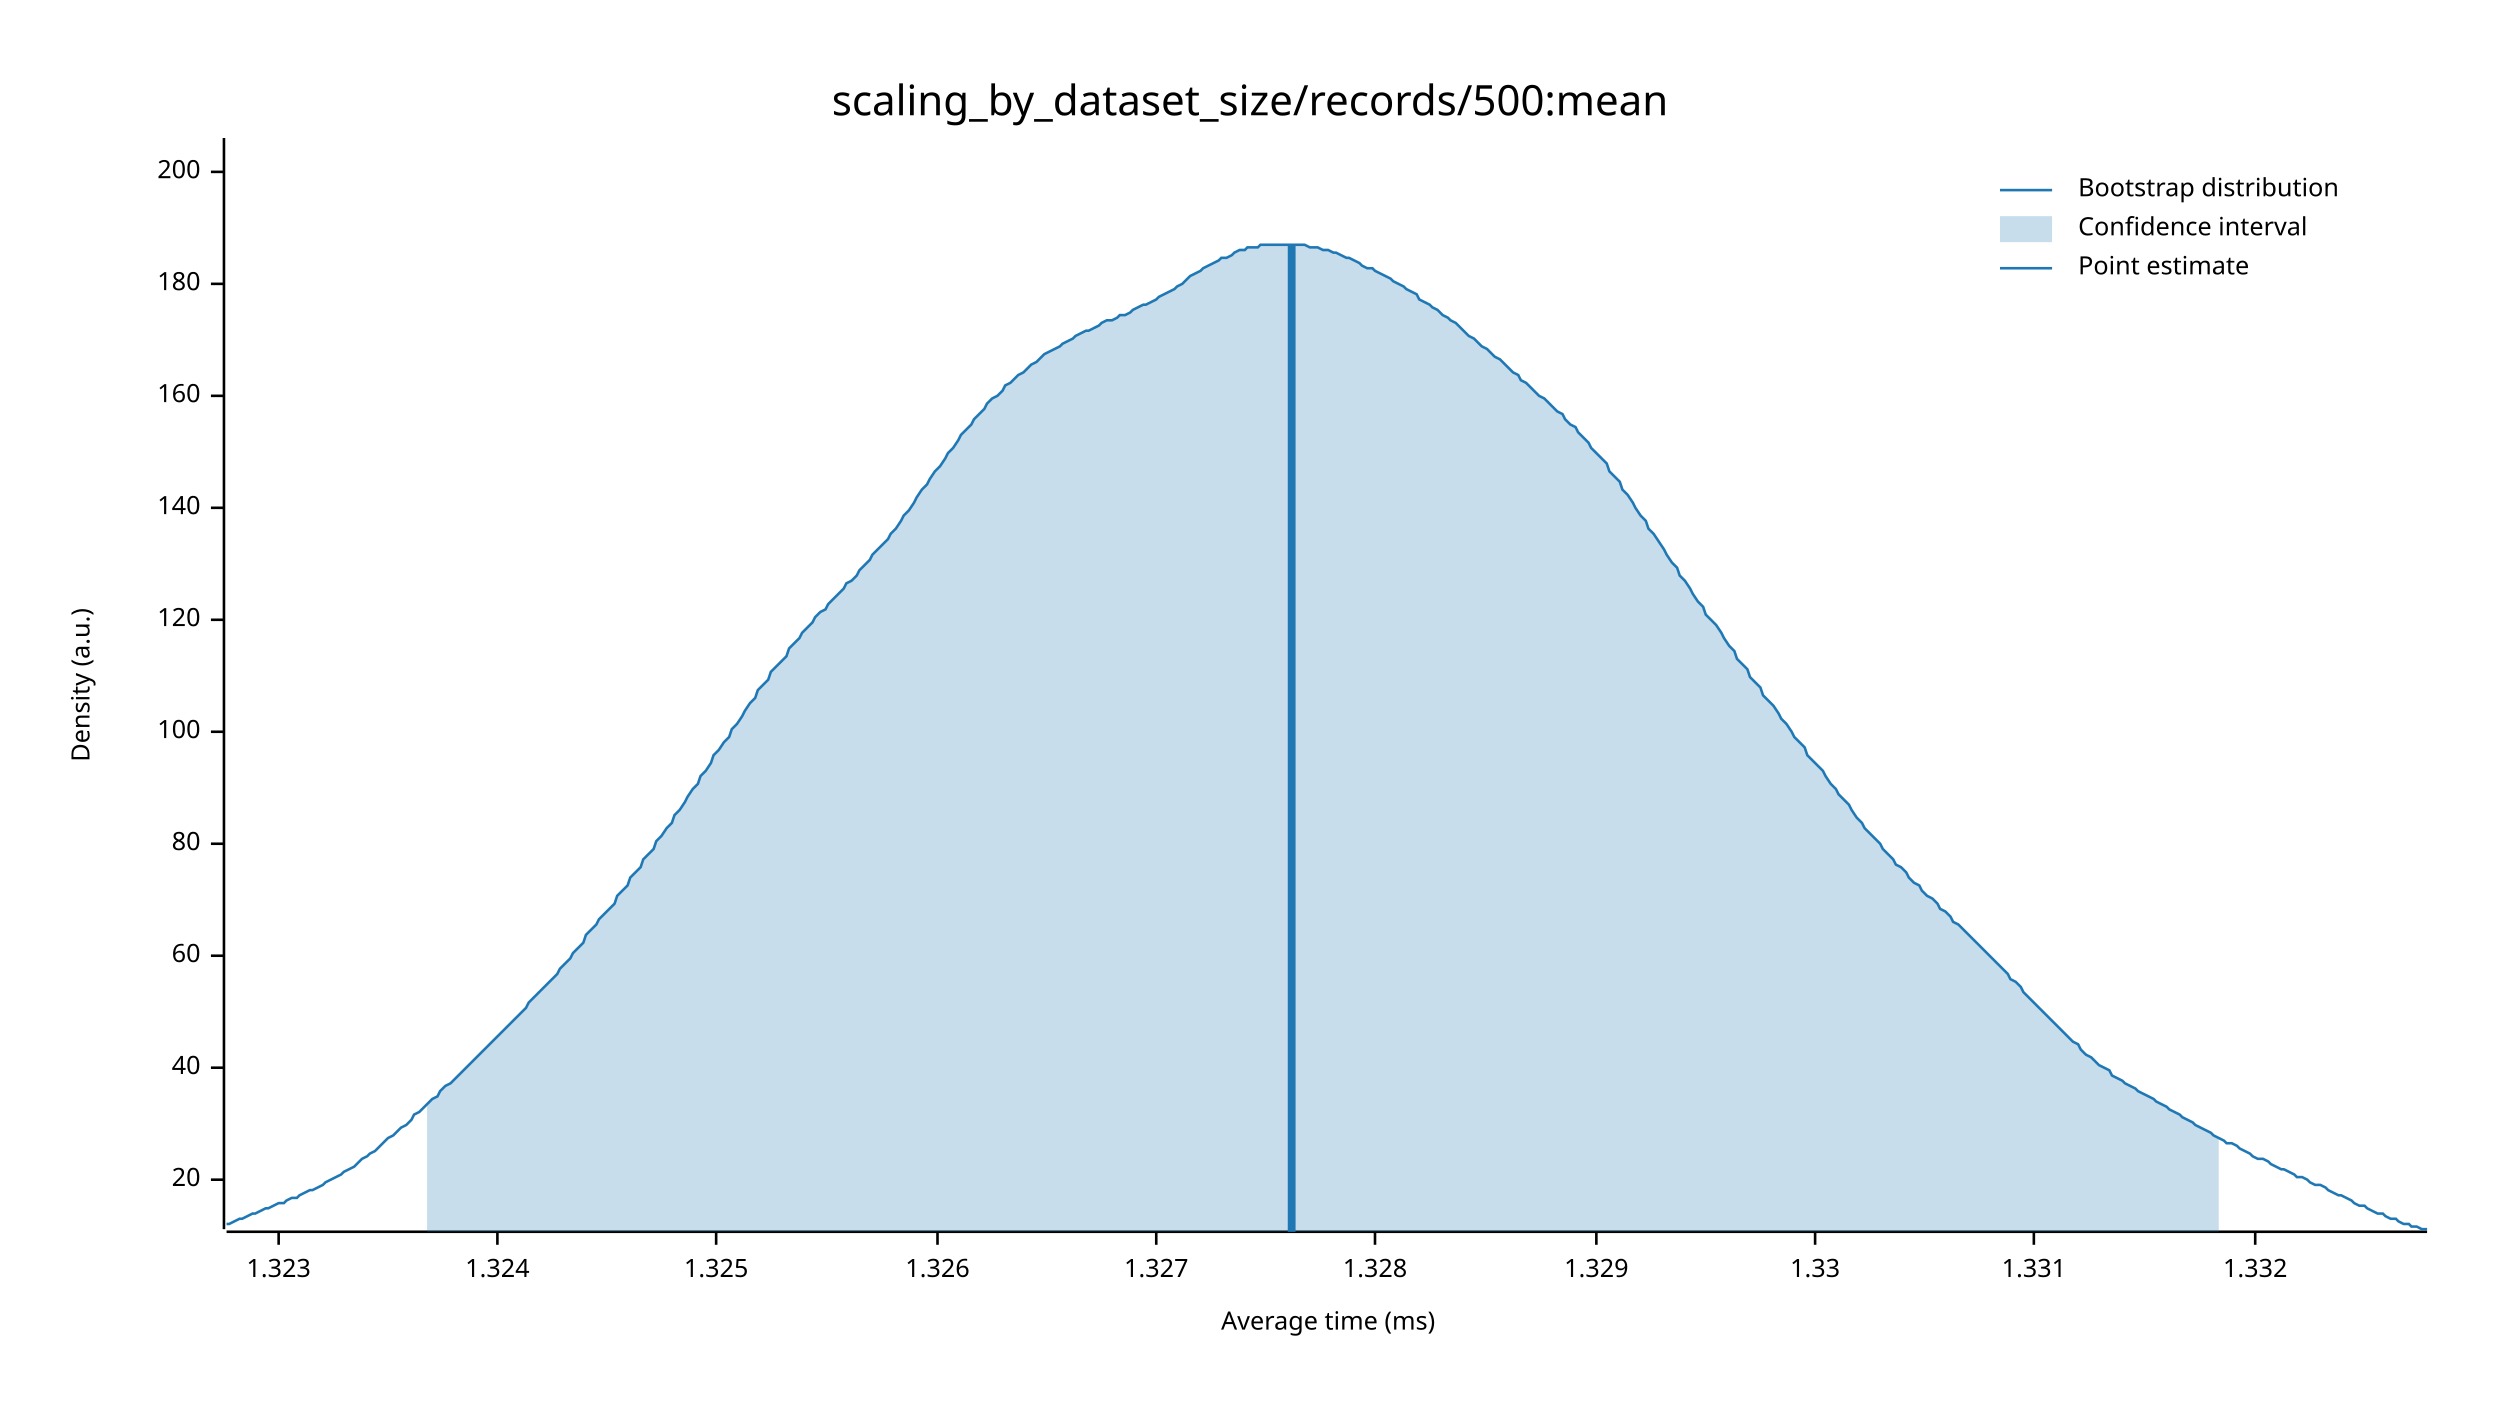
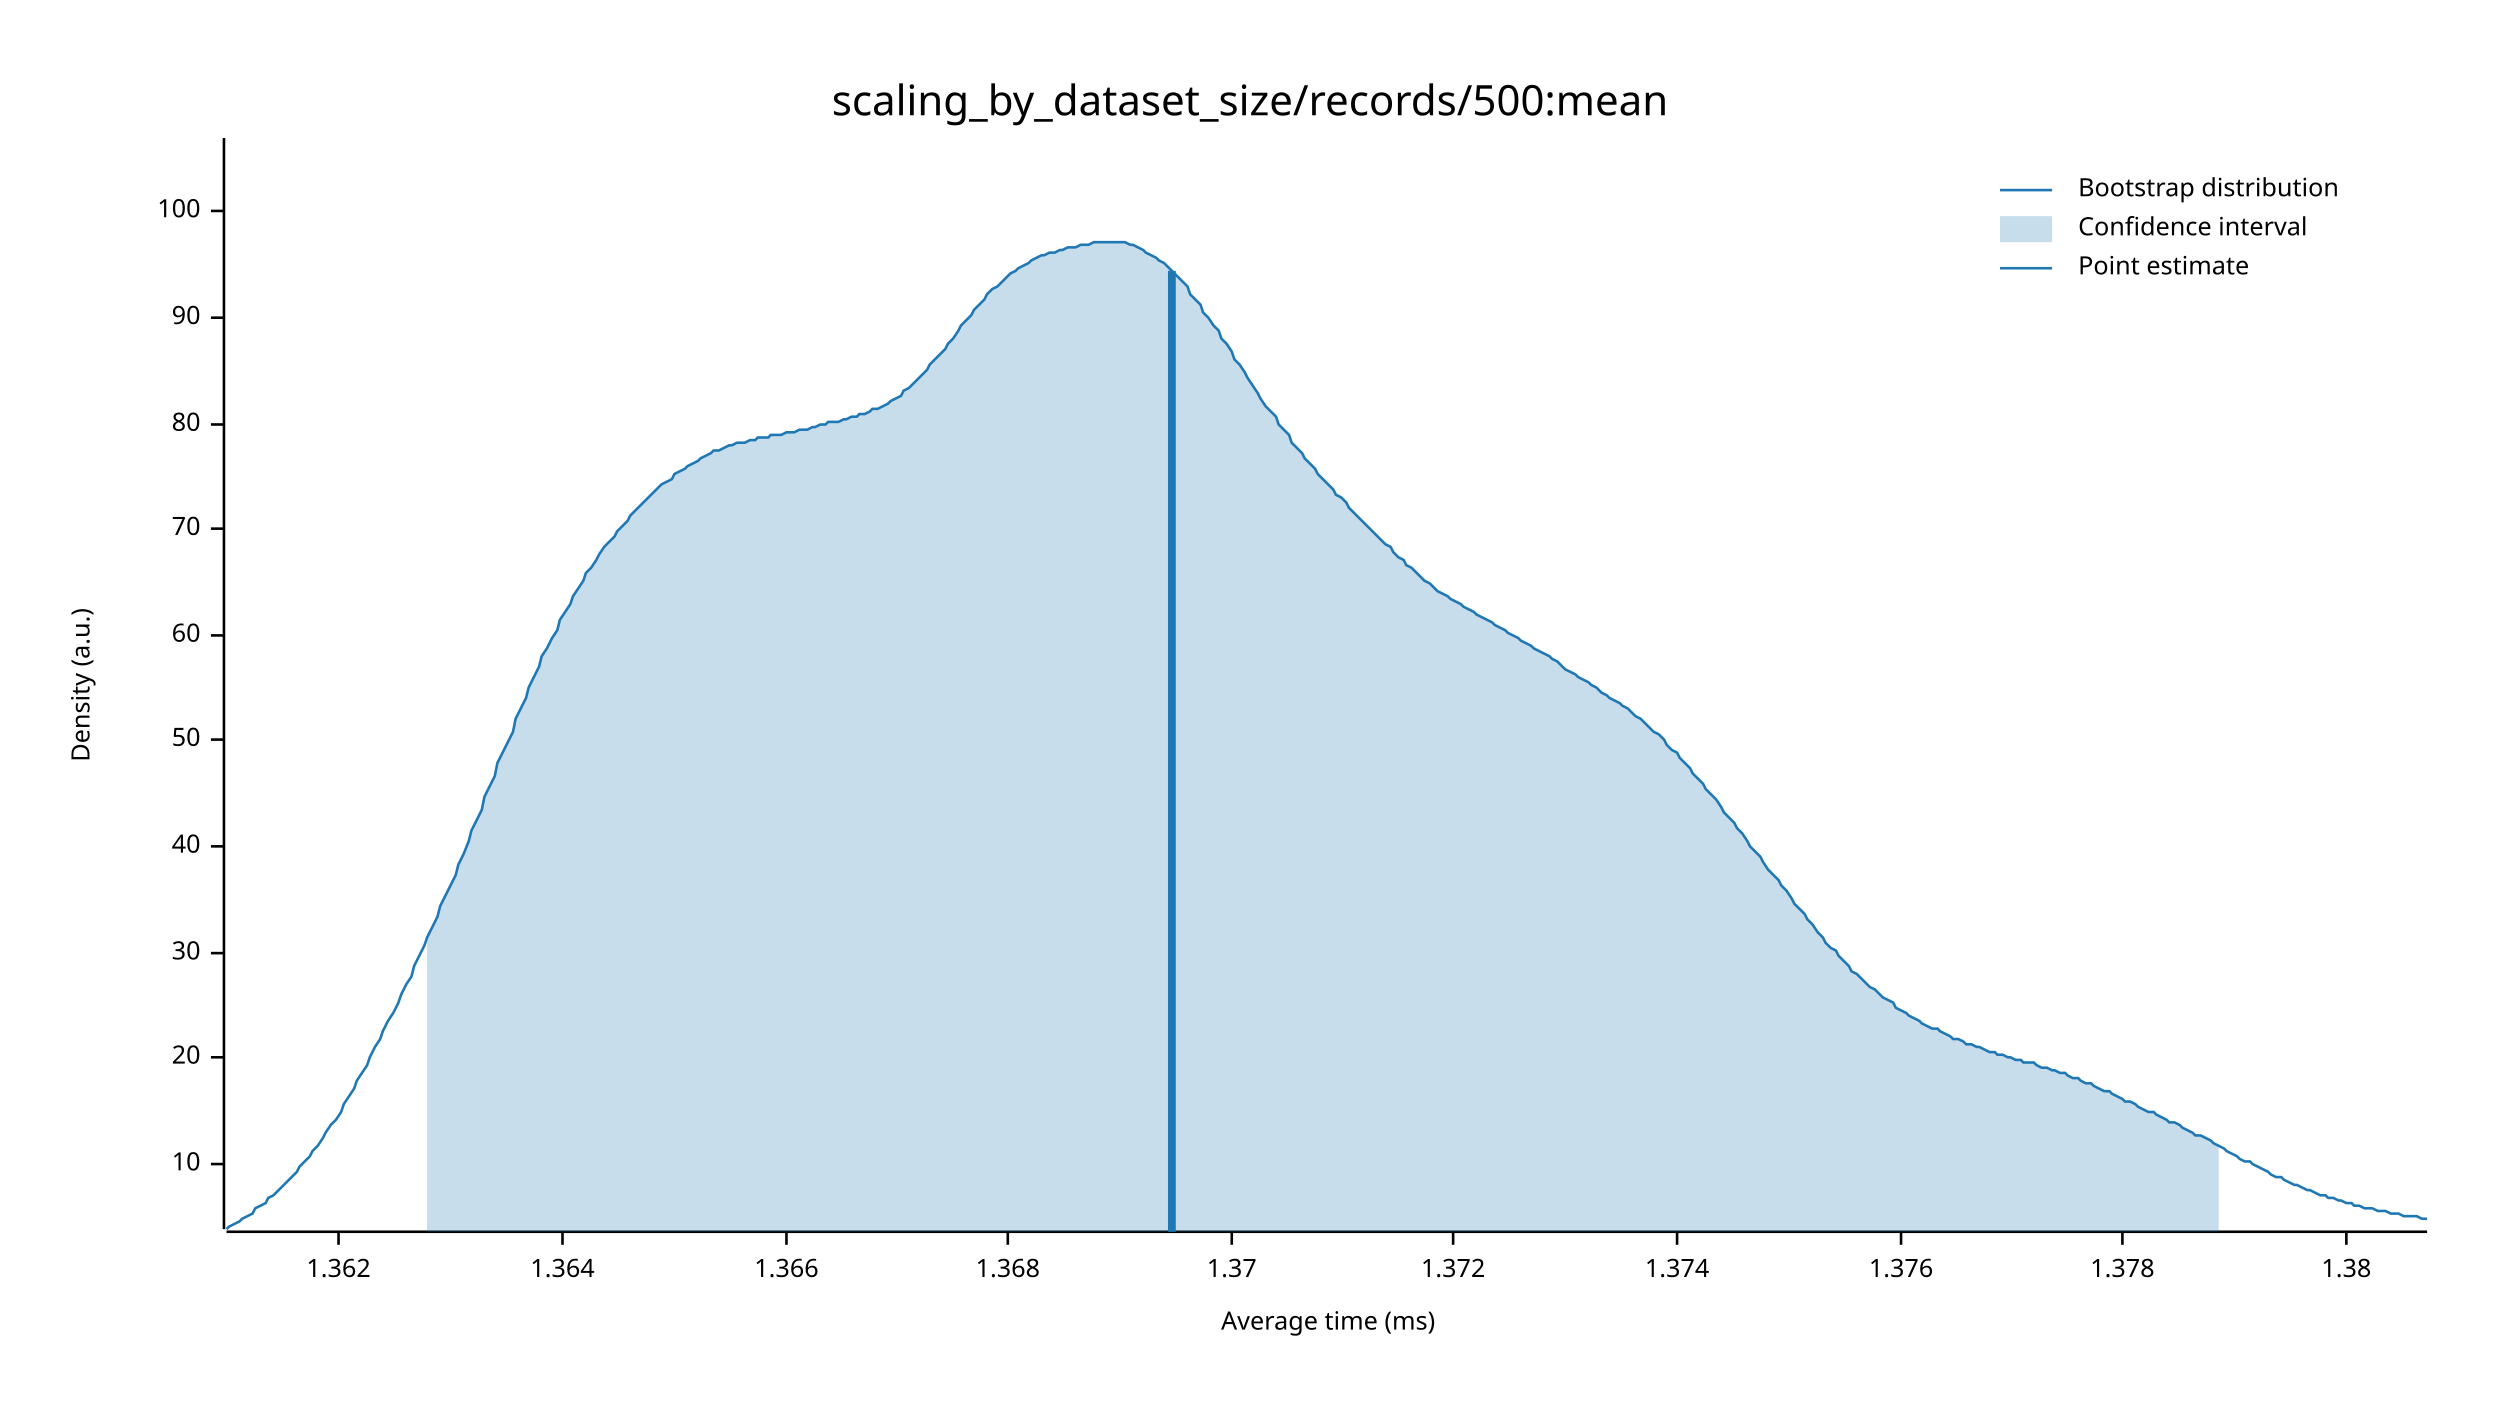
<svg xmlns="http://www.w3.org/2000/svg" width="960" height="540" viewBox="0 0 960 540">
  <text x="480" y="32" dy="0.76em" text-anchor="middle" font-family="sans-serif" font-size="16.129" opacity="1" fill="#000000">
scaling_by_dataset_size/records/500:mean
</text>
  <text x="27" y="263" dy="0.76em" text-anchor="middle" font-family="sans-serif" font-size="9.677" opacity="1" fill="#000000" transform="rotate(270, 27, 263)">
Density (a.u.)
</text>
  <text x="510" y="513" dy="-0.5ex" text-anchor="middle" font-family="sans-serif" font-size="9.677" opacity="1" fill="#000000">
Average time (ms)
</text>
  <polyline fill="none" opacity="1" stroke="#000000" stroke-width="1" points="86,53 86,472 " />
-   <text x="77" y="453" dy="0.5ex" text-anchor="end" font-family="sans-serif" font-size="9.677" opacity="1" fill="#000000">
+   <text x="77" y="447" dy="0.5ex" text-anchor="end" font-family="sans-serif" font-size="9.677" opacity="1" fill="#000000">
+ 10
+ </text>
+   <polyline fill="none" opacity="1" stroke="#000000" stroke-width="1" points="81,447 86,447 " />
+   <text x="77" y="406" dy="0.5ex" text-anchor="end" font-family="sans-serif" font-size="9.677" opacity="1" fill="#000000">
20
</text>
-   <polyline fill="none" opacity="1" stroke="#000000" stroke-width="1" points="81,453 86,453 " />
-   <text x="77" y="410" dy="0.5ex" text-anchor="end" font-family="sans-serif" font-size="9.677" opacity="1" fill="#000000">
+   <polyline fill="none" opacity="1" stroke="#000000" stroke-width="1" points="81,406 86,406 " />
+   <text x="77" y="366" dy="0.5ex" text-anchor="end" font-family="sans-serif" font-size="9.677" opacity="1" fill="#000000">
+ 30
+ </text>
+   <polyline fill="none" opacity="1" stroke="#000000" stroke-width="1" points="81,366 86,366 " />
+   <text x="77" y="325" dy="0.5ex" text-anchor="end" font-family="sans-serif" font-size="9.677" opacity="1" fill="#000000">
40
</text>
-   <polyline fill="none" opacity="1" stroke="#000000" stroke-width="1" points="81,410 86,410 " />
-   <text x="77" y="367" dy="0.5ex" text-anchor="end" font-family="sans-serif" font-size="9.677" opacity="1" fill="#000000">
+   <polyline fill="none" opacity="1" stroke="#000000" stroke-width="1" points="81,325 86,325 " />
+   <text x="77" y="284" dy="0.5ex" text-anchor="end" font-family="sans-serif" font-size="9.677" opacity="1" fill="#000000">
+ 50
+ </text>
+   <polyline fill="none" opacity="1" stroke="#000000" stroke-width="1" points="81,284 86,284 " />
+   <text x="77" y="244" dy="0.5ex" text-anchor="end" font-family="sans-serif" font-size="9.677" opacity="1" fill="#000000">
60
</text>
-   <polyline fill="none" opacity="1" stroke="#000000" stroke-width="1" points="81,367 86,367 " />
-   <text x="77" y="324" dy="0.5ex" text-anchor="end" font-family="sans-serif" font-size="9.677" opacity="1" fill="#000000">
+   <polyline fill="none" opacity="1" stroke="#000000" stroke-width="1" points="81,244 86,244 " />
+   <text x="77" y="203" dy="0.5ex" text-anchor="end" font-family="sans-serif" font-size="9.677" opacity="1" fill="#000000">
+ 70
+ </text>
+   <polyline fill="none" opacity="1" stroke="#000000" stroke-width="1" points="81,203 86,203 " />
+   <text x="77" y="163" dy="0.5ex" text-anchor="end" font-family="sans-serif" font-size="9.677" opacity="1" fill="#000000">
80
</text>
-   <polyline fill="none" opacity="1" stroke="#000000" stroke-width="1" points="81,324 86,324 " />
-   <text x="77" y="281" dy="0.5ex" text-anchor="end" font-family="sans-serif" font-size="9.677" opacity="1" fill="#000000">
+   <polyline fill="none" opacity="1" stroke="#000000" stroke-width="1" points="81,163 86,163 " />
+   <text x="77" y="122" dy="0.5ex" text-anchor="end" font-family="sans-serif" font-size="9.677" opacity="1" fill="#000000">
+ 90
+ </text>
+   <polyline fill="none" opacity="1" stroke="#000000" stroke-width="1" points="81,122 86,122 " />
+   <text x="77" y="81" dy="0.5ex" text-anchor="end" font-family="sans-serif" font-size="9.677" opacity="1" fill="#000000">
100
</text>
-   <polyline fill="none" opacity="1" stroke="#000000" stroke-width="1" points="81,281 86,281 " />
-   <text x="77" y="238" dy="0.5ex" text-anchor="end" font-family="sans-serif" font-size="9.677" opacity="1" fill="#000000">
- 120
+   <polyline fill="none" opacity="1" stroke="#000000" stroke-width="1" points="81,81 86,81 " />
+   <polyline fill="none" opacity="1" stroke="#000000" stroke-width="1" points="87,473 932,473 " />
+   <text x="130" y="483" dy="0.76em" text-anchor="middle" font-family="sans-serif" font-size="9.677" opacity="1" fill="#000000">
+ 1.362
</text>
-   <polyline fill="none" opacity="1" stroke="#000000" stroke-width="1" points="81,238 86,238 " />
-   <text x="77" y="195" dy="0.5ex" text-anchor="end" font-family="sans-serif" font-size="9.677" opacity="1" fill="#000000">
- 140
+   <polyline fill="none" opacity="1" stroke="#000000" stroke-width="1" points="130,473 130,478 " />
+   <text x="216" y="483" dy="0.76em" text-anchor="middle" font-family="sans-serif" font-size="9.677" opacity="1" fill="#000000">
+ 1.364
</text>
-   <polyline fill="none" opacity="1" stroke="#000000" stroke-width="1" points="81,195 86,195 " />
-   <text x="77" y="152" dy="0.5ex" text-anchor="end" font-family="sans-serif" font-size="9.677" opacity="1" fill="#000000">
- 160
+   <polyline fill="none" opacity="1" stroke="#000000" stroke-width="1" points="216,473 216,478 " />
+   <text x="302" y="483" dy="0.76em" text-anchor="middle" font-family="sans-serif" font-size="9.677" opacity="1" fill="#000000">
+ 1.366
</text>
-   <polyline fill="none" opacity="1" stroke="#000000" stroke-width="1" points="81,152 86,152 " />
-   <text x="77" y="109" dy="0.5ex" text-anchor="end" font-family="sans-serif" font-size="9.677" opacity="1" fill="#000000">
- 180
+   <polyline fill="none" opacity="1" stroke="#000000" stroke-width="1" points="302,473 302,478 " />
+   <text x="387" y="483" dy="0.76em" text-anchor="middle" font-family="sans-serif" font-size="9.677" opacity="1" fill="#000000">
+ 1.368
</text>
-   <polyline fill="none" opacity="1" stroke="#000000" stroke-width="1" points="81,109 86,109 " />
-   <text x="77" y="66" dy="0.5ex" text-anchor="end" font-family="sans-serif" font-size="9.677" opacity="1" fill="#000000">
- 200
+   <polyline fill="none" opacity="1" stroke="#000000" stroke-width="1" points="387,473 387,478 " />
+   <text x="473" y="483" dy="0.76em" text-anchor="middle" font-family="sans-serif" font-size="9.677" opacity="1" fill="#000000">
+ 1.37
</text>
-   <polyline fill="none" opacity="1" stroke="#000000" stroke-width="1" points="81,66 86,66 " />
-   <polyline fill="none" opacity="1" stroke="#000000" stroke-width="1" points="87,473 932,473 " />
-   <text x="107" y="483" dy="0.76em" text-anchor="middle" font-family="sans-serif" font-size="9.677" opacity="1" fill="#000000">
- 1.323
+   <polyline fill="none" opacity="1" stroke="#000000" stroke-width="1" points="473,473 473,478 " />
+   <text x="558" y="483" dy="0.76em" text-anchor="middle" font-family="sans-serif" font-size="9.677" opacity="1" fill="#000000">
+ 1.372
</text>
-   <polyline fill="none" opacity="1" stroke="#000000" stroke-width="1" points="107,473 107,478 " />
-   <text x="191" y="483" dy="0.76em" text-anchor="middle" font-family="sans-serif" font-size="9.677" opacity="1" fill="#000000">
- 1.324
+   <polyline fill="none" opacity="1" stroke="#000000" stroke-width="1" points="558,473 558,478 " />
+   <text x="644" y="483" dy="0.76em" text-anchor="middle" font-family="sans-serif" font-size="9.677" opacity="1" fill="#000000">
+ 1.374
</text>
-   <polyline fill="none" opacity="1" stroke="#000000" stroke-width="1" points="191,473 191,478 " />
-   <text x="275" y="483" dy="0.76em" text-anchor="middle" font-family="sans-serif" font-size="9.677" opacity="1" fill="#000000">
- 1.325
+   <polyline fill="none" opacity="1" stroke="#000000" stroke-width="1" points="644,473 644,478 " />
+   <text x="730" y="483" dy="0.76em" text-anchor="middle" font-family="sans-serif" font-size="9.677" opacity="1" fill="#000000">
+ 1.376
</text>
-   <polyline fill="none" opacity="1" stroke="#000000" stroke-width="1" points="275,473 275,478 " />
-   <text x="360" y="483" dy="0.76em" text-anchor="middle" font-family="sans-serif" font-size="9.677" opacity="1" fill="#000000">
- 1.326
+   <polyline fill="none" opacity="1" stroke="#000000" stroke-width="1" points="730,473 730,478 " />
+   <text x="815" y="483" dy="0.76em" text-anchor="middle" font-family="sans-serif" font-size="9.677" opacity="1" fill="#000000">
+ 1.378
</text>
-   <polyline fill="none" opacity="1" stroke="#000000" stroke-width="1" points="360,473 360,478 " />
-   <text x="444" y="483" dy="0.76em" text-anchor="middle" font-family="sans-serif" font-size="9.677" opacity="1" fill="#000000">
- 1.327
+   <polyline fill="none" opacity="1" stroke="#000000" stroke-width="1" points="815,473 815,478 " />
+   <text x="901" y="483" dy="0.76em" text-anchor="middle" font-family="sans-serif" font-size="9.677" opacity="1" fill="#000000">
+ 1.38
</text>
-   <polyline fill="none" opacity="1" stroke="#000000" stroke-width="1" points="444,473 444,478 " />
-   <text x="528" y="483" dy="0.76em" text-anchor="middle" font-family="sans-serif" font-size="9.677" opacity="1" fill="#000000">
- 1.328
- </text>
-   <polyline fill="none" opacity="1" stroke="#000000" stroke-width="1" points="528,473 528,478 " />
-   <text x="613" y="483" dy="0.76em" text-anchor="middle" font-family="sans-serif" font-size="9.677" opacity="1" fill="#000000">
- 1.329
- </text>
-   <polyline fill="none" opacity="1" stroke="#000000" stroke-width="1" points="613,473 613,478 " />
-   <text x="697" y="483" dy="0.76em" text-anchor="middle" font-family="sans-serif" font-size="9.677" opacity="1" fill="#000000">
- 1.33
- </text>
-   <polyline fill="none" opacity="1" stroke="#000000" stroke-width="1" points="697,473 697,478 " />
-   <text x="781" y="483" dy="0.76em" text-anchor="middle" font-family="sans-serif" font-size="9.677" opacity="1" fill="#000000">
- 1.331
- </text>
-   <polyline fill="none" opacity="1" stroke="#000000" stroke-width="1" points="781,473 781,478 " />
-   <text x="866" y="483" dy="0.76em" text-anchor="middle" font-family="sans-serif" font-size="9.677" opacity="1" fill="#000000">
- 1.332
- </text>
-   <polyline fill="none" opacity="1" stroke="#000000" stroke-width="1" points="866,473 866,478 " />
-   <polyline fill="none" opacity="1" stroke="#1F78B4" stroke-width="1" points="87,470 88,470 90,469 92,468 93,468 95,467 97,466 98,466 100,465 102,464 103,464 105,463 107,462 109,462 110,461 112,460 114,460 115,459 117,458 119,457 120,457 122,456 124,455 125,454 127,453 129,452 131,451 132,450 134,449 136,448 137,447 139,445 141,444 142,443 144,442 146,440 147,439 149,437 151,436 153,434 154,433 156,432 158,430 159,428 161,427 163,425 164,424 166,422 168,421 169,419 171,417 173,416 175,414 176,413 178,411 180,409 181,408 183,406 185,404 186,403 188,401 190,399 191,398 193,396 195,394 197,392 198,391 200,389 202,387 203,385 205,383 207,381 208,380 210,378 212,376 214,374 215,372 217,370 219,368 220,366 222,364 224,362 225,359 227,357 229,355 230,353 232,351 234,349 236,347 237,344 239,342 241,340 242,337 244,335 246,333 247,330 249,328 251,326 252,323 254,321 256,318 258,316 259,313 261,311 263,308 264,306 266,303 268,301 269,298 271,296 273,293 274,290 276,288 278,285 280,283 281,280 283,278 285,275 286,273 288,270 290,268 291,265 293,263 295,261 296,258 298,256 300,254 302,252 303,249 305,247 307,245 308,243 310,241 312,239 313,237 315,235 317,234 318,232 320,230 322,228 324,226 325,224 327,223 329,221 330,219 332,217 334,215 335,213 337,211 339,209 341,207 342,205 344,203 346,200 347,198 349,196 351,193 352,191 354,188 356,186 357,184 359,181 361,179 363,176 364,174 366,172 368,169 369,167 371,165 373,163 374,161 376,159 378,157 379,155 381,153 383,152 385,150 386,148 388,147 390,145 391,144 393,143 395,141 396,140 398,139 400,137 401,136 403,135 405,134 407,133 408,132 410,131 412,130 413,129 415,128 417,127 418,127 420,126 422,125 423,124 425,123 427,123 429,122 430,121 432,121 434,120 435,119 437,118 439,117 440,117 442,116 444,115 445,114 447,113 449,112 451,111 452,110 454,109 456,107 457,106 459,105 461,104 462,103 464,102 466,101 468,100 469,99 471,99 473,98 474,97 476,96 478,96 479,95 481,95 483,95 484,94 486,94 488,94 490,94 491,94 493,94 495,94 496,94 498,94 500,94 501,94 503,95 505,95 506,95 508,96 510,96 512,97 513,97 515,98 517,99 518,99 520,100 522,101 523,102 525,103 527,103 528,104 530,105 532,106 534,107 535,108 537,109 539,110 540,111 542,112 544,113 545,115 547,116 549,117 550,118 552,119 554,121 556,122 557,123 559,124 561,126 562,127 564,129 566,130 567,131 569,133 571,134 573,136 574,137 576,138 578,140 579,141 581,143 583,144 584,146 586,147 588,149 589,150 591,152 593,153 595,155 596,156 598,158 600,159 601,161 603,163 605,164 606,166 608,168 610,170 611,172 613,174 615,176 617,178 618,181 620,183 622,185 623,188 625,190 627,193 628,195 630,198 632,200 633,203 635,205 637,208 639,211 640,213 642,216 644,218 645,221 647,223 649,226 650,228 652,231 654,233 655,236 657,238 659,240 661,243 662,245 664,248 666,250 667,253 669,255 671,257 672,260 674,262 676,264 677,267 679,269 681,271 683,274 684,276 686,278 688,281 689,283 691,285 693,287 694,290 696,292 698,294 700,296 701,298 703,301 705,303 706,305 708,307 710,309 711,311 713,314 715,316 716,318 718,320 720,322 722,324 723,326 725,328 727,330 728,332 730,333 732,335 733,337 735,339 737,340 738,342 740,344 742,345 744,347 745,349 747,350 749,352 750,354 752,355 754,357 755,358 757,360 759,362 760,363 762,365 764,367 766,369 767,370 769,372 771,374 772,376 774,377 776,379 777,381 779,383 781,385 782,386 784,388 786,390 788,392 789,393 791,395 793,397 794,398 796,400 798,401 799,403 801,405 803,406 804,407 806,409 808,410 810,411 811,413 813,414 815,415 816,416 818,417 820,418 821,419 823,420 825,421 827,422 828,423 830,424 832,425 833,426 835,427 837,428 838,429 840,430 842,431 843,432 845,433 847,434 849,435 850,436 852,437 854,438 855,439 857,439 859,440 860,441 862,442 864,443 865,444 867,445 869,445 871,446 872,447 874,448 876,449 877,449 879,450 881,451 882,452 884,452 886,453 887,454 889,455 891,455 893,456 894,457 896,458 898,459 899,459 901,460 903,461 904,462 906,463 908,463 909,464 911,465 913,466 915,466 916,467 918,468 920,468 921,469 923,470 925,470 926,471 928,471 930,472 932,472 " />
-   <polygon opacity="0.25" fill="#1F78B4" points="164,424 166,422 168,421 169,419 171,417 173,416 175,414 176,413 178,411 180,409 181,408 183,406 185,404 186,403 188,401 190,399 191,398 193,396 195,394 197,392 198,391 200,389 202,387 203,385 205,383 207,381 208,380 210,378 212,376 214,374 215,372 217,370 219,368 220,366 222,364 224,362 225,359 227,357 229,355 230,353 232,351 234,349 236,347 237,344 239,342 241,340 242,337 244,335 246,333 247,330 249,328 251,326 252,323 254,321 256,318 258,316 259,313 261,311 263,308 264,306 266,303 268,301 269,298 271,296 273,293 274,290 276,288 278,285 280,283 281,280 283,278 285,275 286,273 288,270 290,268 291,265 293,263 295,261 296,258 298,256 300,254 302,252 303,249 305,247 307,245 308,243 310,241 312,239 313,237 315,235 317,234 318,232 320,230 322,228 324,226 325,224 327,223 329,221 330,219 332,217 334,215 335,213 337,211 339,209 341,207 342,205 344,203 346,200 347,198 349,196 351,193 352,191 354,188 356,186 357,184 359,181 361,179 363,176 364,174 366,172 368,169 369,167 371,165 373,163 374,161 376,159 378,157 379,155 381,153 383,152 385,150 386,148 388,147 390,145 391,144 393,143 395,141 396,140 398,139 400,137 401,136 403,135 405,134 407,133 408,132 410,131 412,130 413,129 415,128 417,127 418,127 420,126 422,125 423,124 425,123 427,123 429,122 430,121 432,121 434,120 435,119 437,118 439,117 440,117 442,116 444,115 445,114 447,113 449,112 451,111 452,110 454,109 456,107 457,106 459,105 461,104 462,103 464,102 466,101 468,100 469,99 471,99 473,98 474,97 476,96 478,96 479,95 481,95 483,95 484,94 486,94 488,94 490,94 491,94 493,94 495,94 496,94 498,94 500,94 501,94 503,95 505,95 506,95 508,96 510,96 512,97 513,97 515,98 517,99 518,99 520,100 522,101 523,102 525,103 527,103 528,104 530,105 532,106 534,107 535,108 537,109 539,110 540,111 542,112 544,113 545,115 547,116 549,117 550,118 552,119 554,121 556,122 557,123 559,124 561,126 562,127 564,129 566,130 567,131 569,133 571,134 573,136 574,137 576,138 578,140 579,141 581,143 583,144 584,146 586,147 588,149 589,150 591,152 593,153 595,155 596,156 598,158 600,159 601,161 603,163 605,164 606,166 608,168 610,170 611,172 613,174 615,176 617,178 618,181 620,183 622,185 623,188 625,190 627,193 628,195 630,198 632,200 633,203 635,205 637,208 639,211 640,213 642,216 644,218 645,221 647,223 649,226 650,228 652,231 654,233 655,236 657,238 659,240 661,243 662,245 664,248 666,250 667,253 669,255 671,257 672,260 674,262 676,264 677,267 679,269 681,271 683,274 684,276 686,278 688,281 689,283 691,285 693,287 694,290 696,292 698,294 700,296 701,298 703,301 705,303 706,305 708,307 710,309 711,311 713,314 715,316 716,318 718,320 720,322 722,324 723,326 725,328 727,330 728,332 730,333 732,335 733,337 735,339 737,340 738,342 740,344 742,345 744,347 745,349 747,350 749,352 750,354 752,355 754,357 755,358 757,360 759,362 760,363 762,365 764,367 766,369 767,370 769,372 771,374 772,376 774,377 776,379 777,381 779,383 781,385 782,386 784,388 786,390 788,392 789,393 791,395 793,397 794,398 796,400 798,401 799,403 801,405 803,406 804,407 806,409 808,410 810,411 811,413 813,414 815,415 816,416 818,417 820,418 821,419 823,420 825,421 827,422 828,423 830,424 832,425 833,426 835,427 837,428 838,429 840,430 842,431 843,432 845,433 847,434 849,435 850,436 852,437 852,473 164,473 " />
-   <polyline fill="none" opacity="1" stroke="#1F78B4" stroke-width="3" points="496,473 496,94 " />
+   <polyline fill="none" opacity="1" stroke="#000000" stroke-width="1" points="901,473 901,478 " />
+   <polyline fill="none" opacity="1" stroke="#1F78B4" stroke-width="1" points="87,472 88,471 90,470 92,469 93,468 95,467 97,466 98,464 100,463 102,462 103,460 105,459 107,457 109,455 110,454 112,452 114,450 115,448 117,446 119,444 120,442 122,440 124,437 125,435 127,432 129,430 131,427 132,424 134,421 136,418 137,415 139,412 141,409 142,406 144,402 146,399 147,396 149,392 151,389 153,385 154,382 156,378 158,375 159,371 161,367 163,363 164,360 166,356 168,352 169,348 171,344 173,340 175,336 176,332 178,328 180,323 181,319 183,315 185,311 186,306 188,302 190,298 191,293 193,289 195,285 197,281 198,276 200,272 202,268 203,264 205,260 207,256 208,252 210,249 212,245 214,242 215,238 217,235 219,232 220,229 222,226 224,223 225,220 227,218 229,215 230,213 232,210 234,208 236,206 237,204 239,202 241,200 242,198 244,196 246,194 247,193 249,191 251,189 252,188 254,186 256,185 258,184 259,182 261,181 263,180 264,179 266,178 268,177 269,176 271,175 273,174 274,173 276,173 278,172 280,171 281,171 283,170 285,170 286,170 288,169 290,169 291,168 293,168 295,168 296,167 298,167 300,167 302,166 303,166 305,166 307,165 308,165 310,165 312,164 313,164 315,163 317,163 318,162 320,162 322,162 324,161 325,161 327,160 329,160 330,159 332,159 334,158 335,157 337,157 339,156 341,155 342,154 344,153 346,152 347,150 349,149 351,147 352,146 354,144 356,142 357,140 359,138 361,136 363,134 364,132 366,130 368,127 369,125 371,123 373,121 374,119 376,117 378,115 379,113 381,111 383,110 385,108 386,107 388,105 390,104 391,103 393,102 395,101 396,100 398,99 400,98 401,98 403,97 405,97 407,96 408,96 410,95 412,95 413,95 415,94 417,94 418,94 420,93 422,93 423,93 425,93 427,93 429,93 430,93 432,93 434,94 435,94 437,95 439,96 440,97 442,98 444,99 445,100 447,101 449,103 451,105 452,106 454,108 456,110 457,113 459,115 461,117 462,120 464,122 466,125 468,127 469,130 471,132 473,135 474,138 476,140 478,143 479,145 481,148 483,151 484,153 486,156 488,158 490,160 491,163 493,165 495,167 496,170 498,172 500,174 501,176 503,178 505,180 506,182 508,184 510,186 512,188 513,190 515,191 517,193 518,195 520,197 522,199 523,200 525,202 527,204 528,205 530,207 532,209 534,210 535,212 537,214 539,215 540,217 542,218 544,220 545,221 547,223 549,224 550,225 552,227 554,228 556,229 557,230 559,231 561,232 562,233 564,234 566,235 567,236 569,237 571,238 573,239 574,240 576,241 578,242 579,243 581,244 583,245 584,246 586,247 588,248 589,249 591,250 593,251 595,252 596,253 598,254 600,256 601,257 603,258 605,259 606,260 608,261 610,262 611,263 613,264 615,266 617,267 618,268 620,269 622,270 623,271 625,272 627,274 628,275 630,276 632,278 633,279 635,281 637,282 639,284 640,286 642,288 644,289 645,291 647,293 649,295 650,297 652,299 654,301 655,303 657,305 659,307 661,310 662,312 664,314 666,316 667,318 669,320 671,323 672,325 674,327 676,329 677,331 679,334 681,336 683,338 684,340 686,342 688,345 689,347 691,349 693,351 694,353 696,355 698,358 700,360 701,362 703,364 705,365 706,367 708,369 710,371 711,373 713,374 715,376 716,377 718,379 720,380 722,382 723,383 725,384 727,385 728,387 730,388 732,389 733,390 735,391 737,392 738,393 740,394 742,395 744,395 745,396 747,397 749,398 750,399 752,399 754,400 755,401 757,401 759,402 760,402 762,403 764,404 766,404 767,405 769,405 771,406 772,406 774,407 776,407 777,408 779,408 781,408 782,409 784,410 786,410 788,411 789,411 791,412 793,412 794,413 796,414 798,414 799,415 801,416 803,416 804,417 806,418 808,419 810,419 811,420 813,421 815,422 816,423 818,423 820,424 821,425 823,426 825,427 827,427 828,428 830,429 832,430 833,431 835,431 837,432 838,433 840,434 842,435 843,436 845,436 847,437 849,438 850,439 852,440 854,441 855,442 857,443 859,444 860,445 862,446 864,446 865,447 867,448 869,449 871,450 872,451 874,452 876,452 877,453 879,454 881,455 882,455 884,456 886,457 887,457 889,458 891,459 893,459 894,460 896,460 898,461 899,461 901,462 903,462 904,463 906,463 908,464 909,464 911,464 913,465 915,465 916,465 918,466 920,466 921,466 923,467 925,467 926,467 928,467 930,468 932,468 " />
+   <polygon opacity="0.25" fill="#1F78B4" points="164,360 166,356 168,352 169,348 171,344 173,340 175,336 176,332 178,328 180,323 181,319 183,315 185,311 186,306 188,302 190,298 191,293 193,289 195,285 197,281 198,276 200,272 202,268 203,264 205,260 207,256 208,252 210,249 212,245 214,242 215,238 217,235 219,232 220,229 222,226 224,223 225,220 227,218 229,215 230,213 232,210 234,208 236,206 237,204 239,202 241,200 242,198 244,196 246,194 247,193 249,191 251,189 252,188 254,186 256,185 258,184 259,182 261,181 263,180 264,179 266,178 268,177 269,176 271,175 273,174 274,173 276,173 278,172 280,171 281,171 283,170 285,170 286,170 288,169 290,169 291,168 293,168 295,168 296,167 298,167 300,167 302,166 303,166 305,166 307,165 308,165 310,165 312,164 313,164 315,163 317,163 318,162 320,162 322,162 324,161 325,161 327,160 329,160 330,159 332,159 334,158 335,157 337,157 339,156 341,155 342,154 344,153 346,152 347,150 349,149 351,147 352,146 354,144 356,142 357,140 359,138 361,136 363,134 364,132 366,130 368,127 369,125 371,123 373,121 374,119 376,117 378,115 379,113 381,111 383,110 385,108 386,107 388,105 390,104 391,103 393,102 395,101 396,100 398,99 400,98 401,98 403,97 405,97 407,96 408,96 410,95 412,95 413,95 415,94 417,94 418,94 420,93 422,93 423,93 425,93 427,93 429,93 430,93 432,93 434,94 435,94 437,95 439,96 440,97 442,98 444,99 445,100 447,101 449,103 451,105 452,106 454,108 456,110 457,113 459,115 461,117 462,120 464,122 466,125 468,127 469,130 471,132 473,135 474,138 476,140 478,143 479,145 481,148 483,151 484,153 486,156 488,158 490,160 491,163 493,165 495,167 496,170 498,172 500,174 501,176 503,178 505,180 506,182 508,184 510,186 512,188 513,190 515,191 517,193 518,195 520,197 522,199 523,200 525,202 527,204 528,205 530,207 532,209 534,210 535,212 537,214 539,215 540,217 542,218 544,220 545,221 547,223 549,224 550,225 552,227 554,228 556,229 557,230 559,231 561,232 562,233 564,234 566,235 567,236 569,237 571,238 573,239 574,240 576,241 578,242 579,243 581,244 583,245 584,246 586,247 588,248 589,249 591,250 593,251 595,252 596,253 598,254 600,256 601,257 603,258 605,259 606,260 608,261 610,262 611,263 613,264 615,266 617,267 618,268 620,269 622,270 623,271 625,272 627,274 628,275 630,276 632,278 633,279 635,281 637,282 639,284 640,286 642,288 644,289 645,291 647,293 649,295 650,297 652,299 654,301 655,303 657,305 659,307 661,310 662,312 664,314 666,316 667,318 669,320 671,323 672,325 674,327 676,329 677,331 679,334 681,336 683,338 684,340 686,342 688,345 689,347 691,349 693,351 694,353 696,355 698,358 700,360 701,362 703,364 705,365 706,367 708,369 710,371 711,373 713,374 715,376 716,377 718,379 720,380 722,382 723,383 725,384 727,385 728,387 730,388 732,389 733,390 735,391 737,392 738,393 740,394 742,395 744,395 745,396 747,397 749,398 750,399 752,399 754,400 755,401 757,401 759,402 760,402 762,403 764,404 766,404 767,405 769,405 771,406 772,406 774,407 776,407 777,408 779,408 781,408 782,409 784,410 786,410 788,411 789,411 791,412 793,412 794,413 796,414 798,414 799,415 801,416 803,416 804,417 806,418 808,419 810,419 811,420 813,421 815,422 816,423 818,423 820,424 821,425 823,426 825,427 827,427 828,428 830,429 832,430 833,431 835,431 837,432 838,433 840,434 842,435 843,436 845,436 847,437 849,438 850,439 852,440 852,473 164,473 " />
+   <polyline fill="none" opacity="1" stroke="#1F78B4" stroke-width="3" points="450,473 450,104 " />
  <text x="798" y="68" dy="0.76em" text-anchor="start" font-family="sans-serif" font-size="9.677" opacity="1" fill="#000000">
Bootstrap distribution
</text>
  <text x="798" y="83" dy="0.76em" text-anchor="start" font-family="sans-serif" font-size="9.677" opacity="1" fill="#000000">
Confidence interval
</text>
  <text x="798" y="98" dy="0.76em" text-anchor="start" font-family="sans-serif" font-size="9.677" opacity="1" fill="#000000">
Point estimate
</text>
  <polyline fill="none" opacity="1" stroke="#1F78B4" stroke-width="1" points="768,73 788,73 " />
  <rect x="768" y="83" width="20" height="10" opacity="0.25" fill="#1F78B4" stroke="none" />
  <polyline fill="none" opacity="1" stroke="#1F78B4" stroke-width="1" points="768,103 788,103 " />
</svg>
